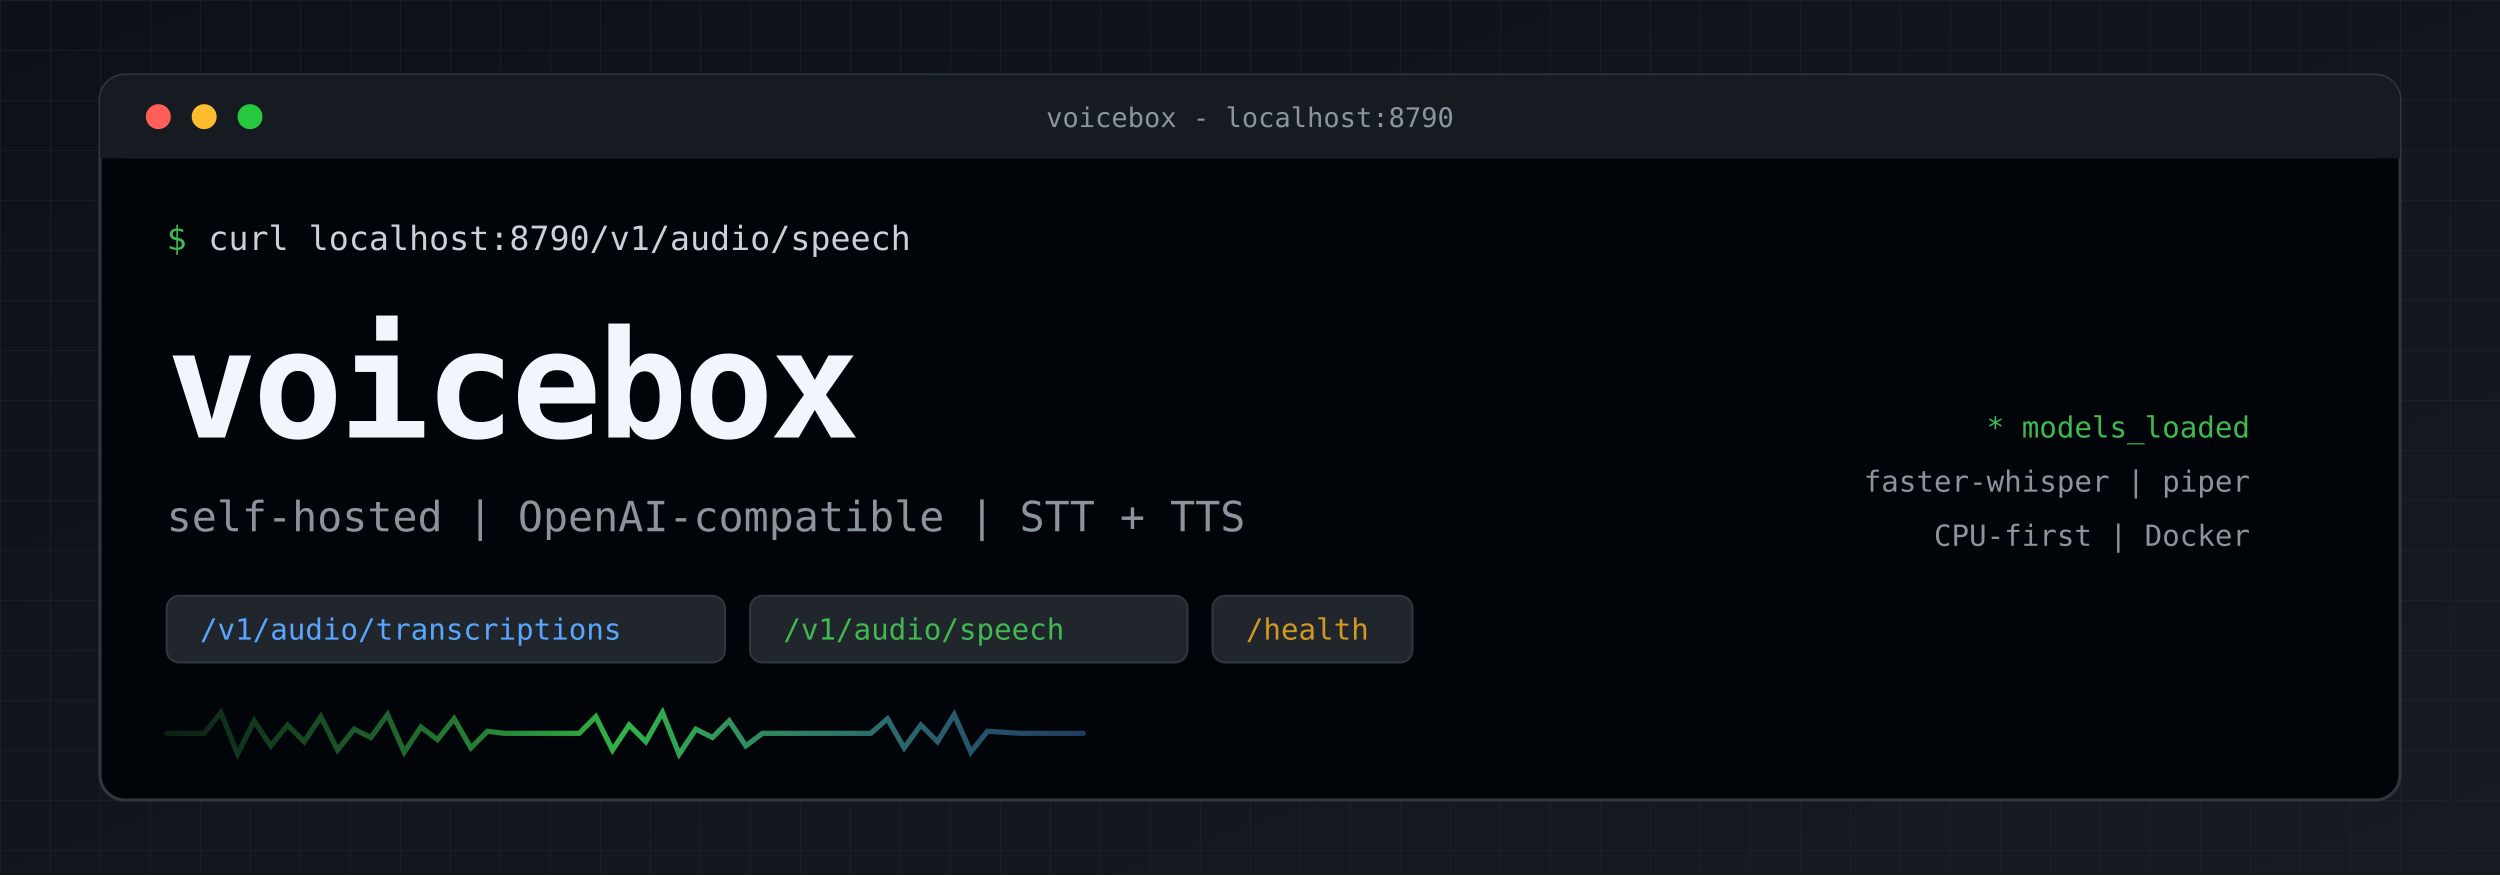
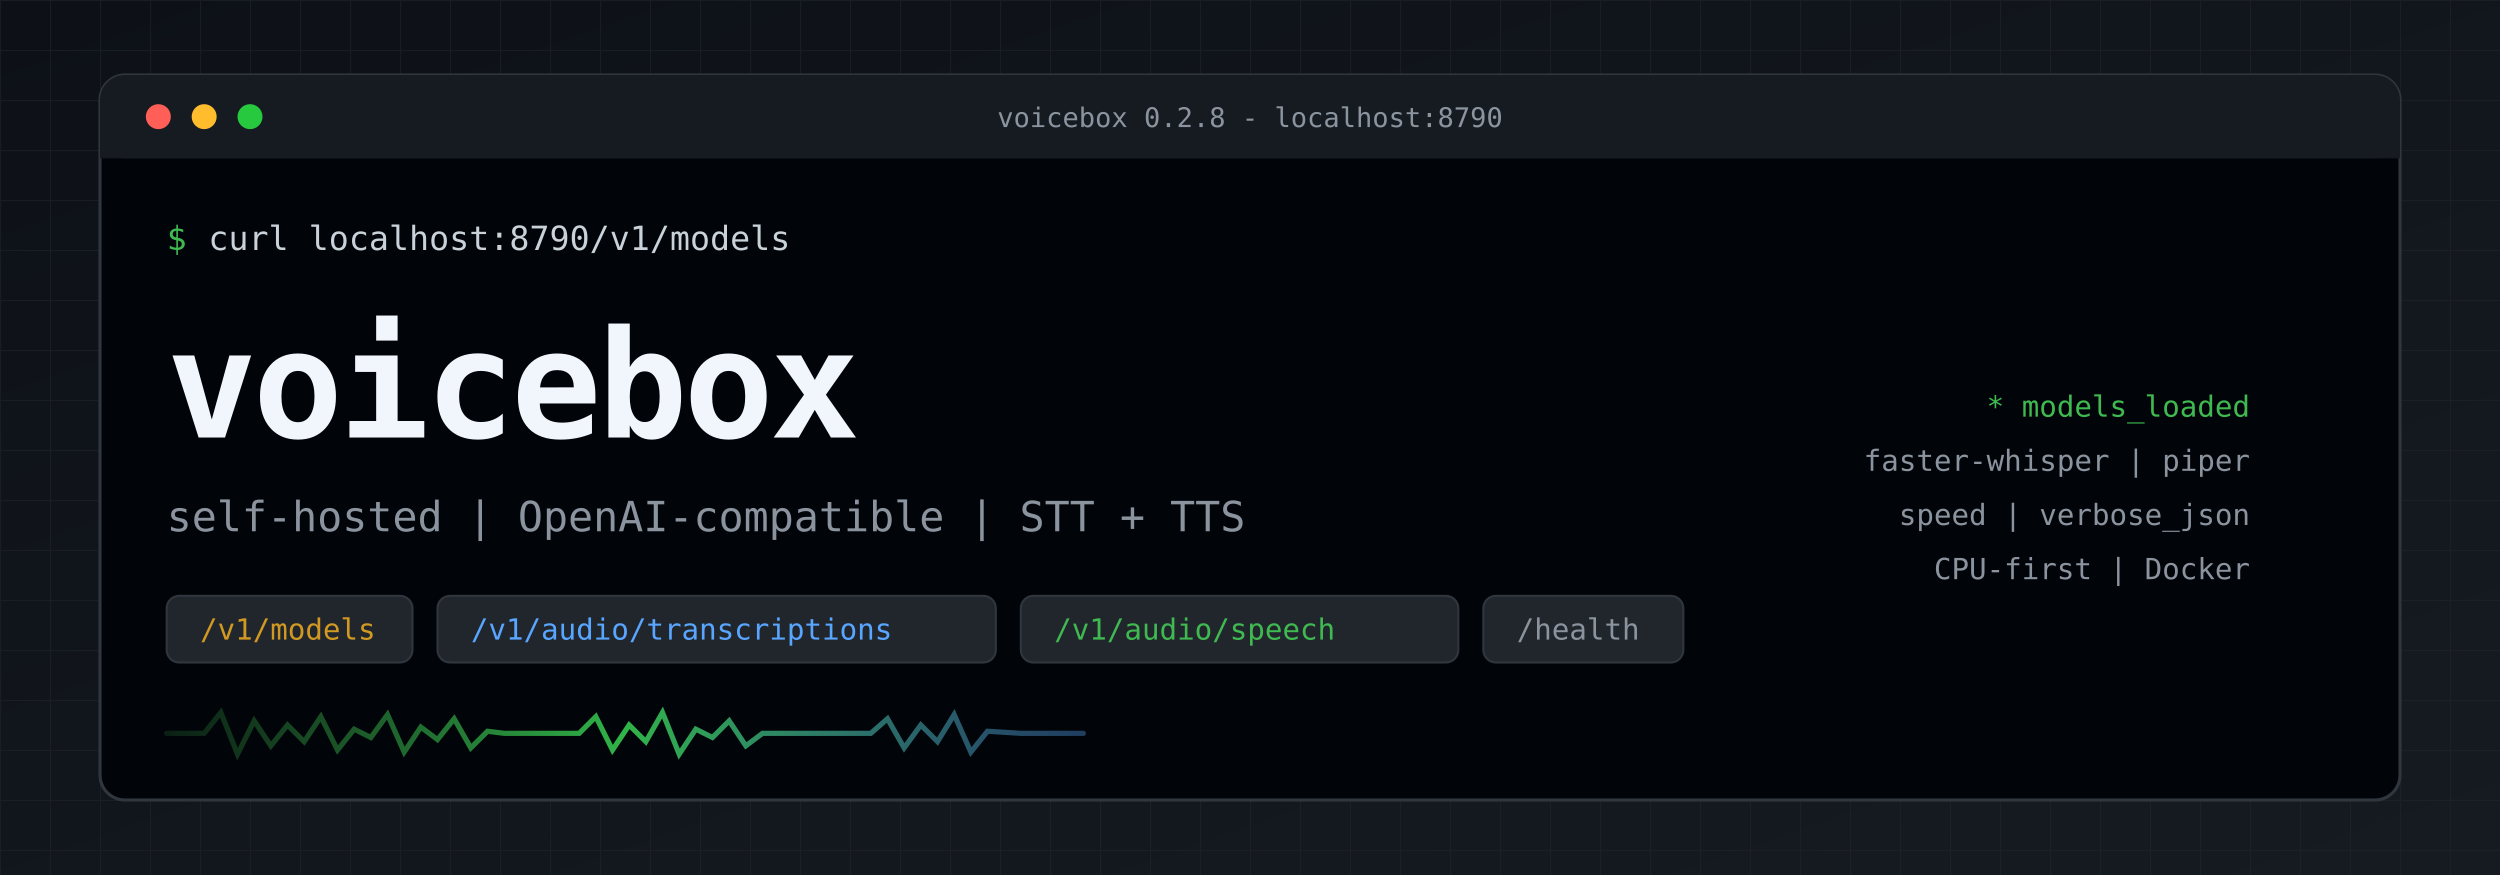
<svg xmlns="http://www.w3.org/2000/svg" width="1200" height="420" viewBox="0 0 1200 420" role="img" aria-label="voicebox - self-hosted OpenAI-compatible speech server">
  <defs>
    <linearGradient id="bg" x1="0" y1="0" x2="1" y2="1">
      <stop offset="0%" stop-color="#0d1117" />
      <stop offset="100%" stop-color="#161b22" />
    </linearGradient>
    <linearGradient id="wave" x1="0" y1="0" x2="1" y2="0">
      <stop offset="0%" stop-color="#3fb950" stop-opacity="0.15" />
      <stop offset="50%" stop-color="#39d353" stop-opacity="0.85" />
      <stop offset="100%" stop-color="#58a6ff" stop-opacity="0.35" />
    </linearGradient>
    <pattern id="grid" width="24" height="24" patternUnits="userSpaceOnUse">
      <path d="M 24 0 L 0 0 0 24" fill="none" stroke="#21262d" stroke-width="1" />
    </pattern>
  </defs>
  <rect width="1200" height="420" fill="url(#bg)" />
  <rect width="1200" height="420" fill="url(#grid)" opacity="0.55" />
  <rect x="48" y="36" width="1104" height="348" rx="12" fill="#010409" stroke="#30363d" stroke-width="1.5" />
  <rect x="48" y="36" width="1104" height="40" rx="12" fill="#161b22" />
  <rect x="48" y="60" width="1104" height="16" fill="#161b22" />
  <circle cx="76" cy="56" r="6" fill="#ff5f56" />
  <circle cx="98" cy="56" r="6" fill="#ffbd2e" />
  <circle cx="120" cy="56" r="6" fill="#27c93f" />
-   <text x="600" y="61" text-anchor="middle" fill="#8b949e" font-family="ui-monospace, SFMono-Regular, Menlo, Monaco, Consolas, monospace" font-size="13">voicebox - localhost:8790</text>
+   <text x="600" y="61" text-anchor="middle" fill="#8b949e" font-family="ui-monospace, SFMono-Regular, Menlo, Monaco, Consolas, monospace" font-size="13">voicebox 0.2.8 - localhost:8790</text>
  <text x="80" y="120" fill="#3fb950" font-family="ui-monospace, SFMono-Regular, Menlo, Monaco, Consolas, monospace" font-size="16">$</text>
-   <text x="100" y="120" fill="#c9d1d9" font-family="ui-monospace, SFMono-Regular, Menlo, Monaco, Consolas, monospace" font-size="16">curl localhost:8790/v1/audio/speech</text>
+   <text x="100" y="120" fill="#c9d1d9" font-family="ui-monospace, SFMono-Regular, Menlo, Monaco, Consolas, monospace" font-size="16">curl localhost:8790/v1/models</text>
  <text x="80" y="210" fill="#f0f6fc" font-family="ui-monospace, SFMono-Regular, Menlo, Monaco, Consolas, monospace" font-size="72" font-weight="700" letter-spacing="-2">voicebox</text>
  <text x="80" y="255" fill="#8b949e" font-family="ui-monospace, SFMono-Regular, Menlo, Monaco, Consolas, monospace" font-size="20">self-hosted  |  OpenAI-compatible  |  STT + TTS</text>
-   <rect x="80" y="286" width="268" height="32" rx="6" fill="#21262d" stroke="#30363d" />
-   <text x="96" y="307" fill="#58a6ff" font-family="ui-monospace, SFMono-Regular, Menlo, Monaco, Consolas, monospace" font-size="14">/v1/audio/transcriptions</text>
-   <rect x="360" y="286" width="210" height="32" rx="6" fill="#21262d" stroke="#30363d" />
-   <text x="376" y="307" fill="#3fb950" font-family="ui-monospace, SFMono-Regular, Menlo, Monaco, Consolas, monospace" font-size="14">/v1/audio/speech</text>
-   <rect x="582" y="286" width="96" height="32" rx="6" fill="#21262d" stroke="#30363d" />
-   <text x="598" y="307" fill="#d29922" font-family="ui-monospace, SFMono-Regular, Menlo, Monaco, Consolas, monospace" font-size="14">/health</text>
+   <rect x="80" y="286" width="118" height="32" rx="6" fill="#21262d" stroke="#30363d" />
+   <text x="96" y="307" fill="#d29922" font-family="ui-monospace, SFMono-Regular, Menlo, Monaco, Consolas, monospace" font-size="14">/v1/models</text>
+   <rect x="210" y="286" width="268" height="32" rx="6" fill="#21262d" stroke="#30363d" />
+   <text x="226" y="307" fill="#58a6ff" font-family="ui-monospace, SFMono-Regular, Menlo, Monaco, Consolas, monospace" font-size="14">/v1/audio/transcriptions</text>
+   <rect x="490" y="286" width="210" height="32" rx="6" fill="#21262d" stroke="#30363d" />
+   <text x="506" y="307" fill="#3fb950" font-family="ui-monospace, SFMono-Regular, Menlo, Monaco, Consolas, monospace" font-size="14">/v1/audio/speech</text>
+   <rect x="712" y="286" width="96" height="32" rx="6" fill="#21262d" stroke="#30363d" />
+   <text x="728" y="307" fill="#8b949e" font-family="ui-monospace, SFMono-Regular, Menlo, Monaco, Consolas, monospace" font-size="14">/health</text>
  <g transform="translate(80, 340)" stroke="url(#wave)" stroke-width="2.5" stroke-linecap="round" fill="none">
    <path d="M0 12 L18 12 L26 2 L34 22 L42 6 L50 18 L58 8 L66 16 L74 4 L82 20 L90 10 L98 14 L106 3 L114 21 L122 9 L130 15 L138 5 L146 19 L154 11 L162 12 L180 12 L198 12 L206 4 L214 20 L222 8 L230 16 L238 2 L246 22 L254 10 L262 14 L270 6 L278 18 L286 12 L320 12 L338 12 L346 5 L354 19 L362 8 L370 16 L378 3 L386 21 L394 11 L410 12 L440 12" />
  </g>
-   <text x="1080" y="210" text-anchor="end" fill="#3fb950" font-family="ui-monospace, SFMono-Regular, Menlo, Monaco, Consolas, monospace" font-size="14">* models_loaded</text>
-   <text x="1080" y="236" text-anchor="end" fill="#8b949e" font-family="ui-monospace, SFMono-Regular, Menlo, Monaco, Consolas, monospace" font-size="14">faster-whisper | piper</text>
-   <text x="1080" y="262" text-anchor="end" fill="#8b949e" font-family="ui-monospace, SFMono-Regular, Menlo, Monaco, Consolas, monospace" font-size="14">CPU-first | Docker</text>
+   <text x="1080" y="200" text-anchor="end" fill="#3fb950" font-family="ui-monospace, SFMono-Regular, Menlo, Monaco, Consolas, monospace" font-size="14">* models_loaded</text>
+   <text x="1080" y="226" text-anchor="end" fill="#8b949e" font-family="ui-monospace, SFMono-Regular, Menlo, Monaco, Consolas, monospace" font-size="14">faster-whisper | piper</text>
+   <text x="1080" y="252" text-anchor="end" fill="#8b949e" font-family="ui-monospace, SFMono-Regular, Menlo, Monaco, Consolas, monospace" font-size="14">speed | verbose_json</text>
+   <text x="1080" y="278" text-anchor="end" fill="#8b949e" font-family="ui-monospace, SFMono-Regular, Menlo, Monaco, Consolas, monospace" font-size="14">CPU-first | Docker</text>
</svg>
